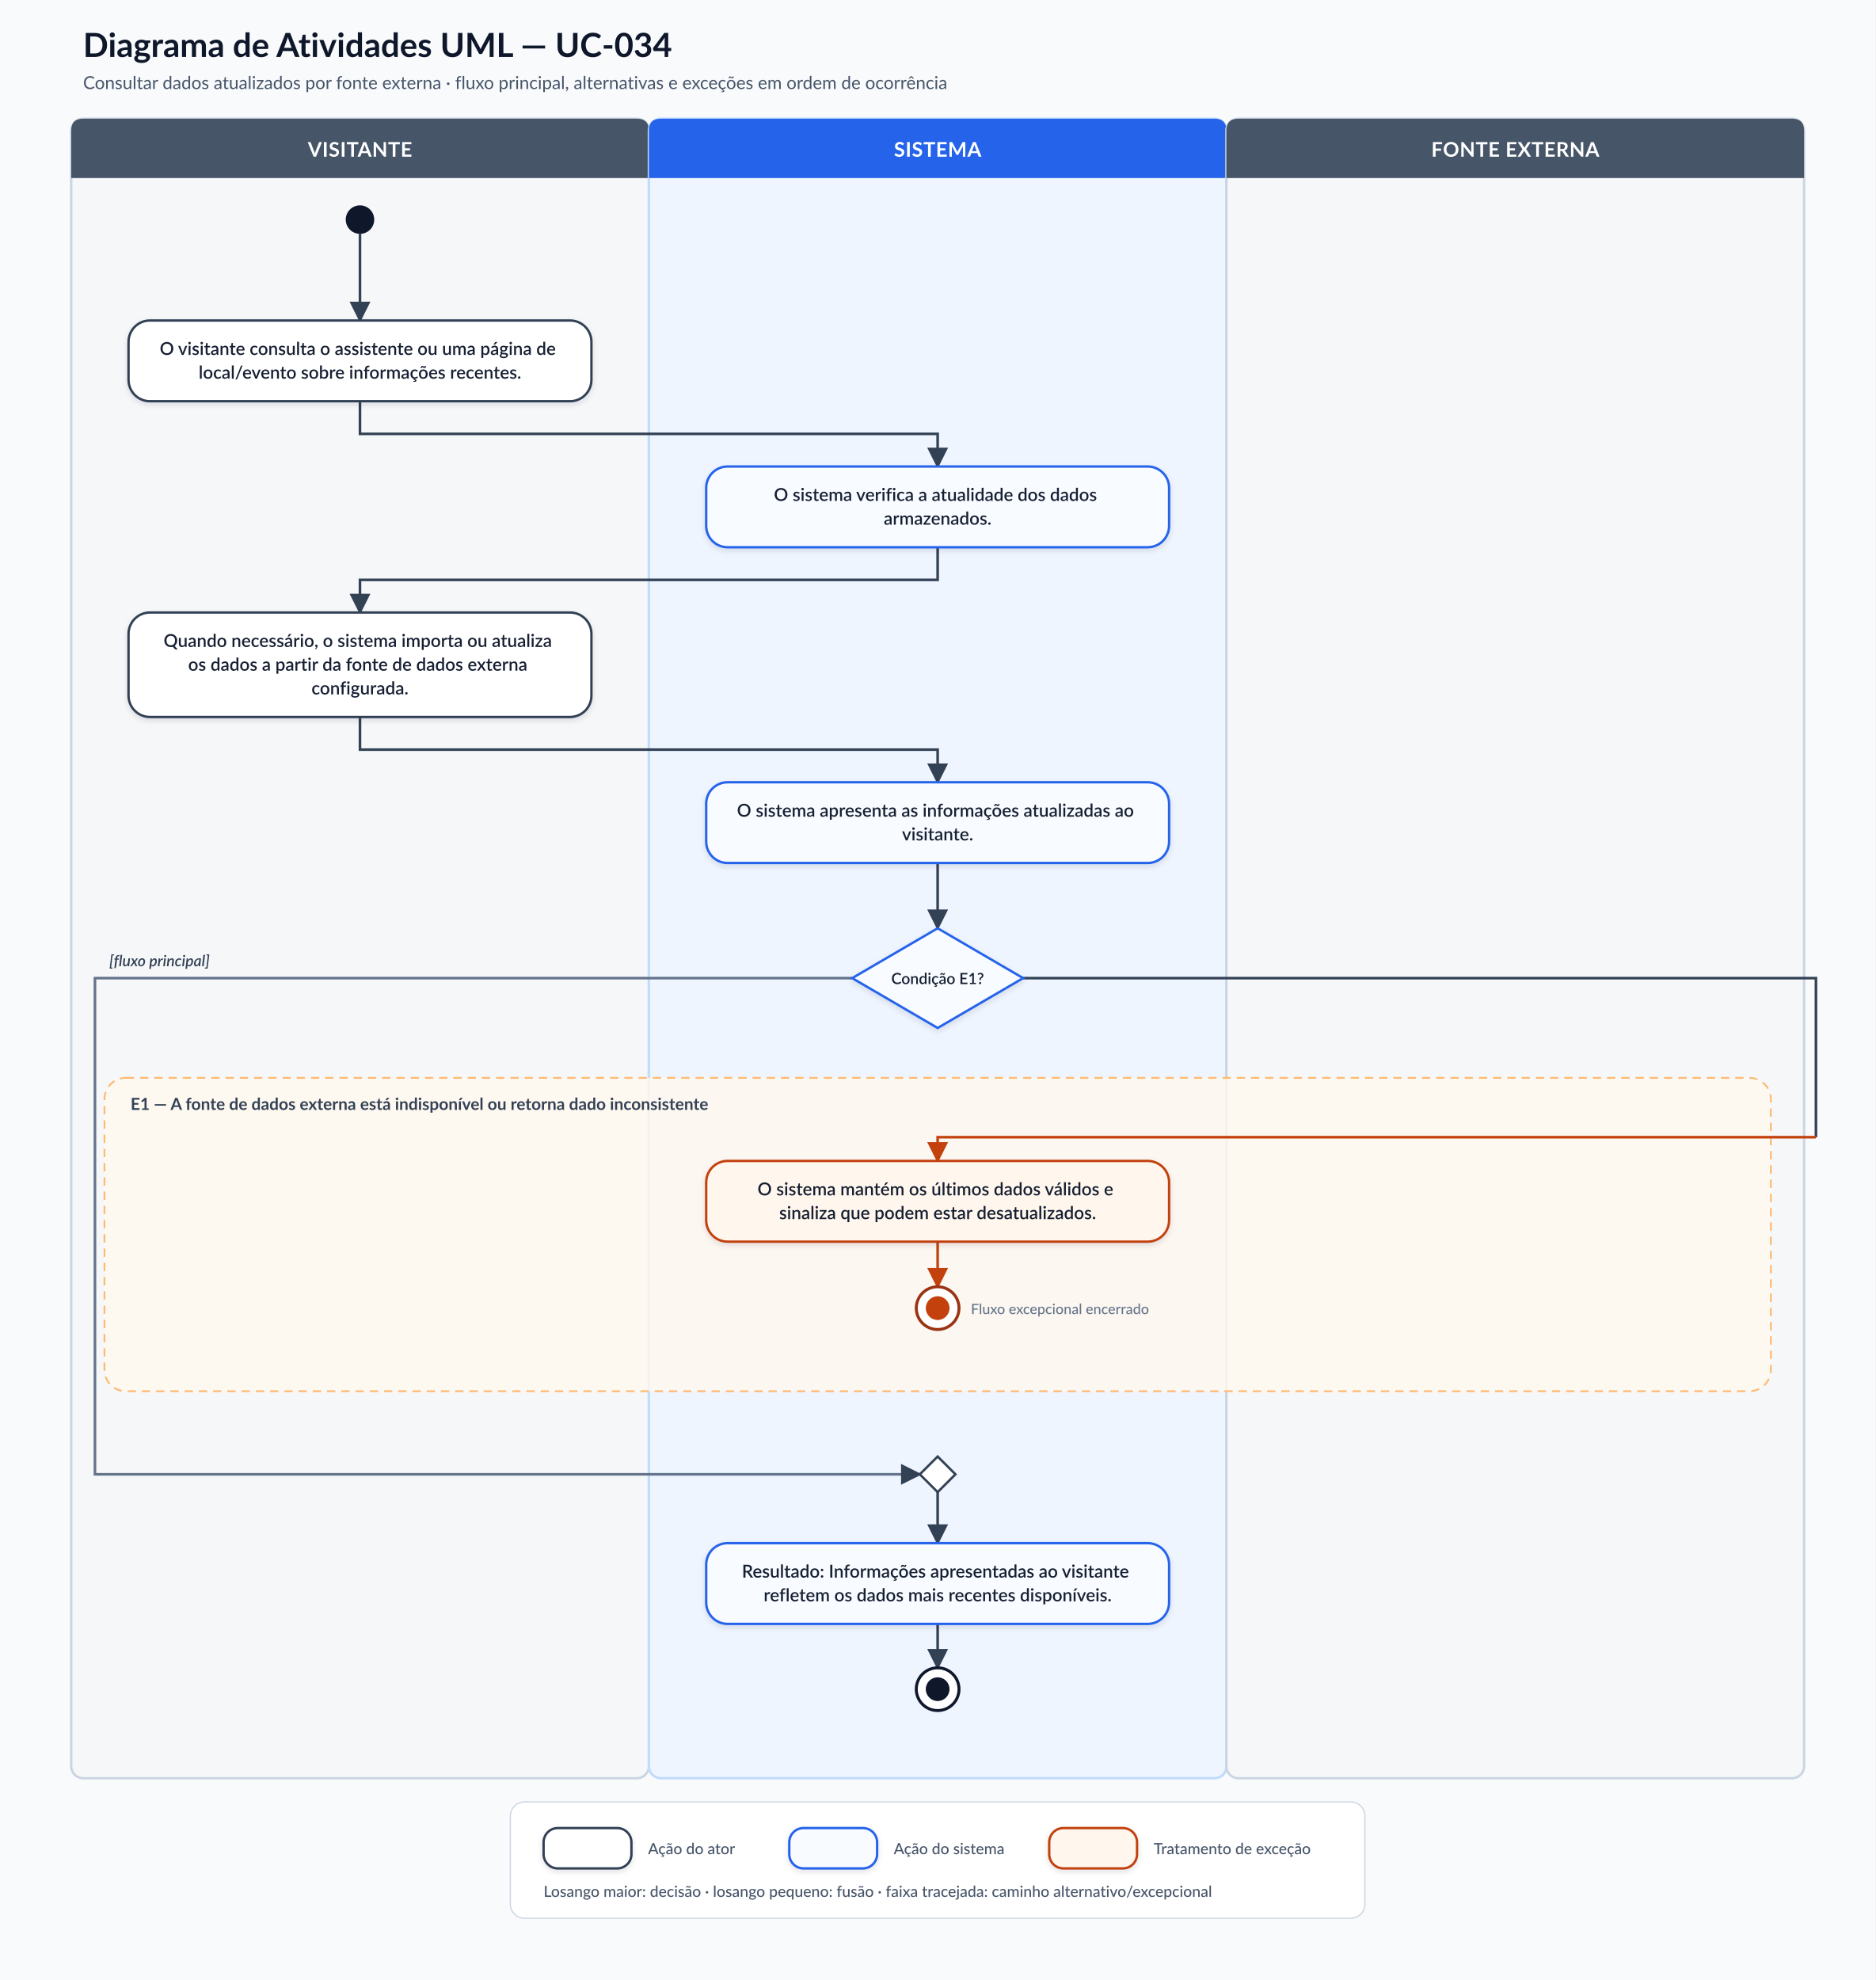
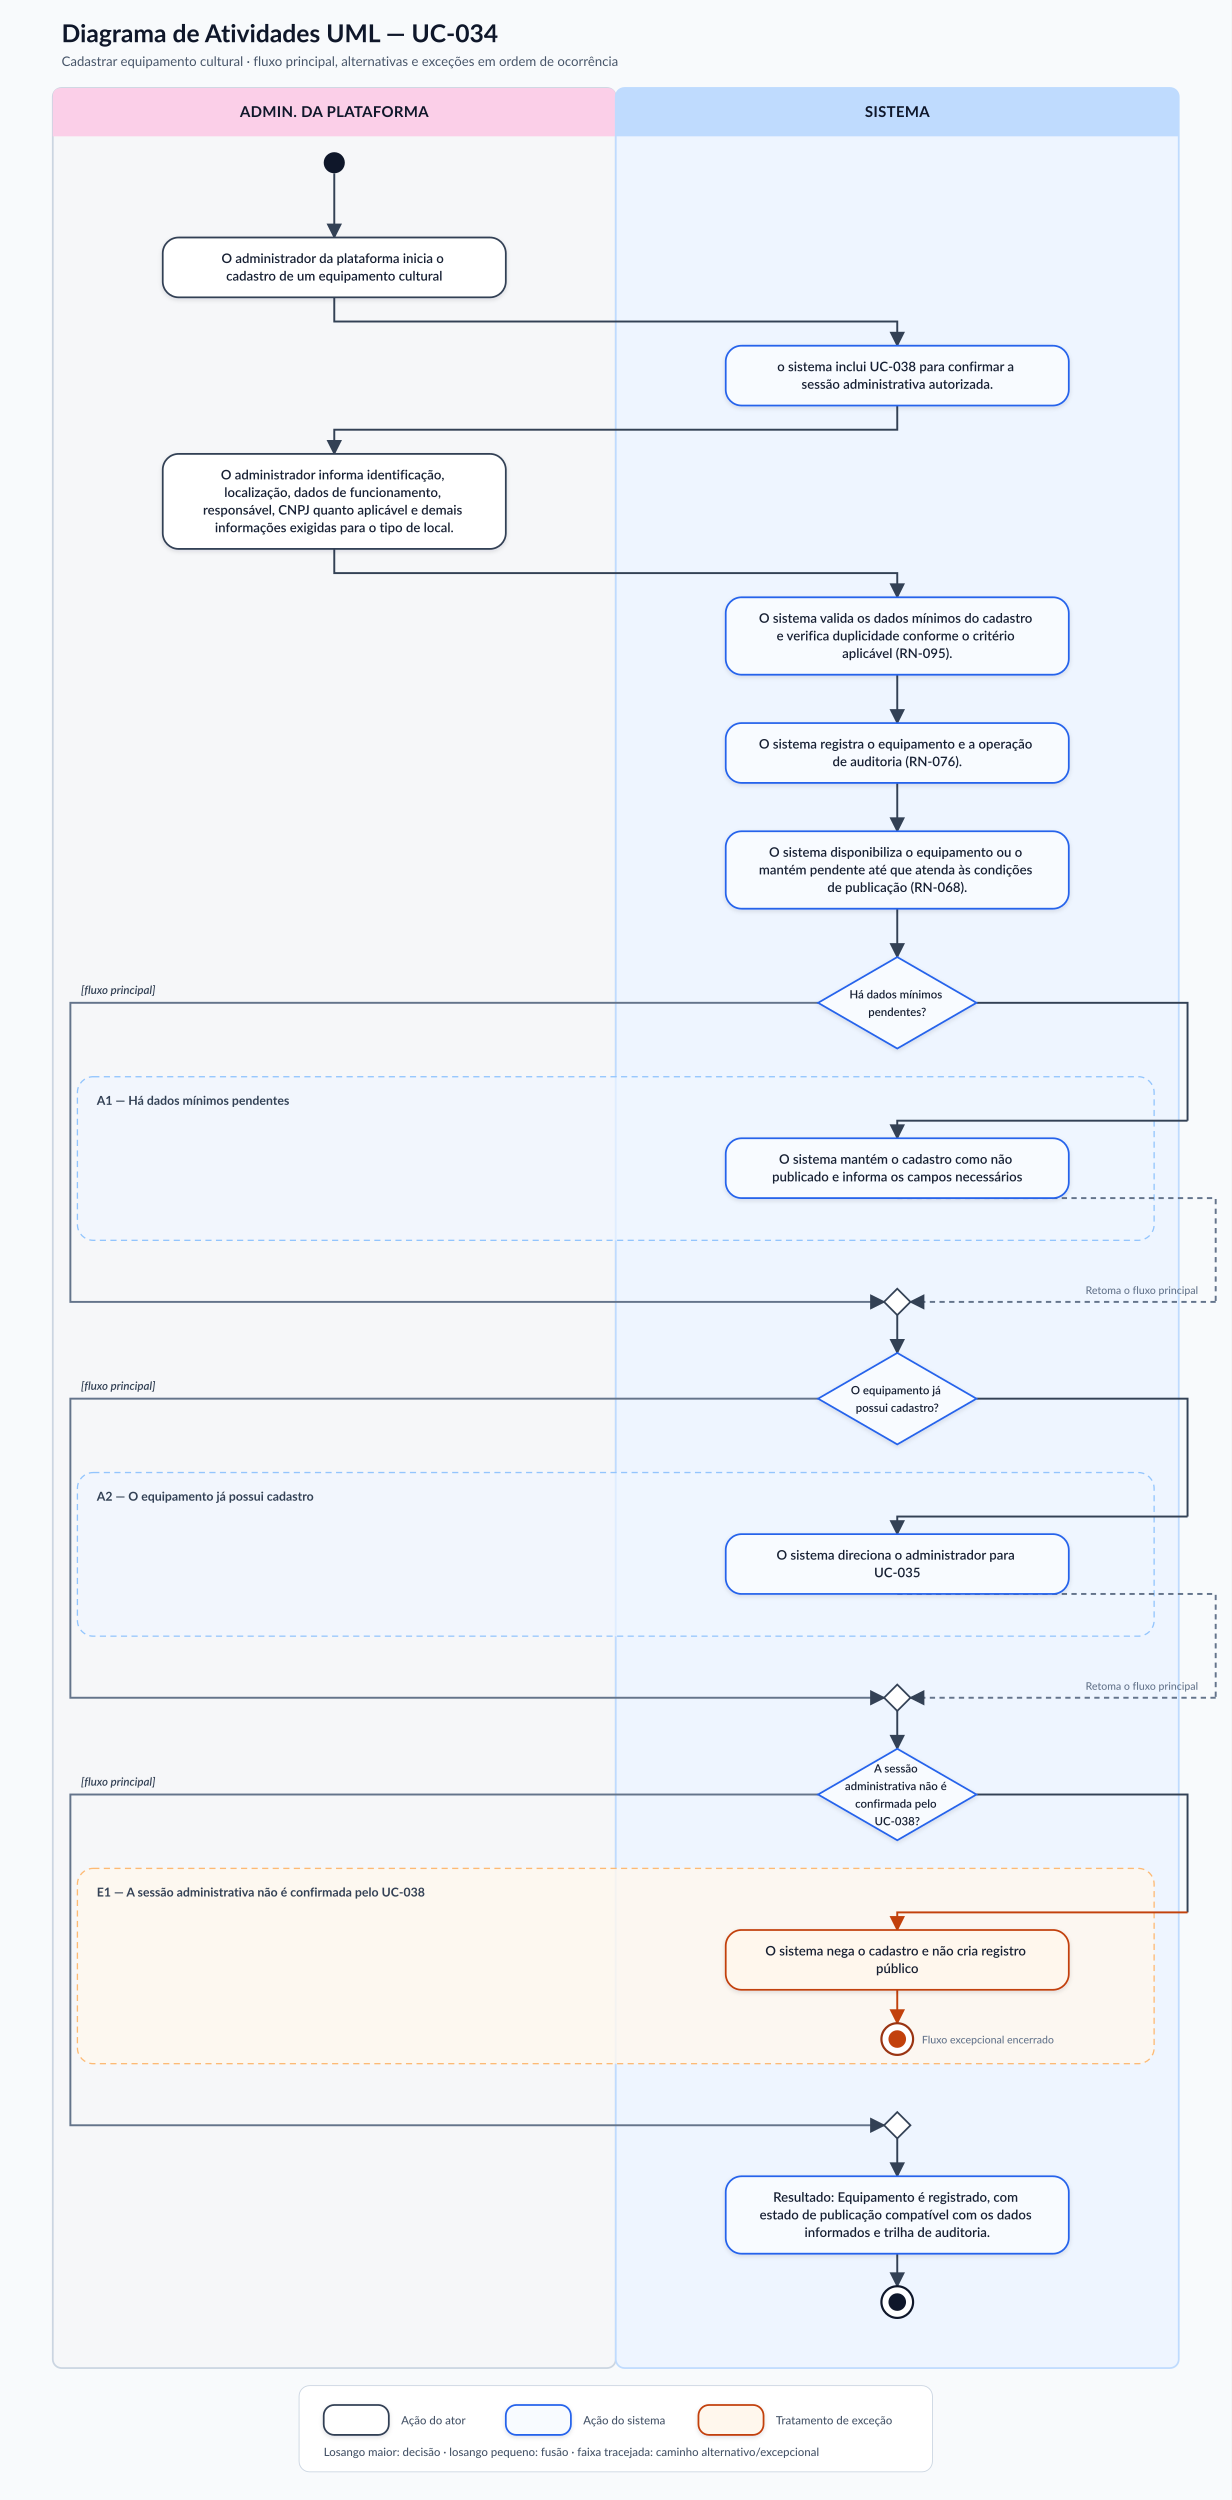
- <svg xmlns="http://www.w3.org/2000/svg" width="1580" height="1668.0" viewBox="0 0 1580 1668.0" role="img" aria-labelledby="title desc">
+ <svg xmlns="http://www.w3.org/2000/svg" width="1400.0" height="2842.0" viewBox="0 0 1400.0 2842.0" role="img" aria-labelledby="title desc">
  <defs>
    <marker id="arrow" viewBox="0 0 10 10" refX="9" refY="5" markerWidth="8" markerHeight="8" orient="auto-start-reverse">
      <path d="M0 0 L10 5 L0 10 z" fill="#334155" />
    </marker>
    <marker id="error-arrow" viewBox="0 0 10 10" refX="9" refY="5" markerWidth="8" markerHeight="8" orient="auto-start-reverse">
      <path d="M0 0 L10 5 L0 10 z" fill="#c2410c" />
    </marker>
    <filter id="shadow" x="-15%" y="-20%" width="130%" height="150%">
      <feDropShadow dx="0" dy="2" stdDeviation="2.5" flood-color="#0f172a" flood-opacity="0.12" />
    </filter>
    <style>
      .title { font: 700 28px "Lato", "DejaVu Sans", sans-serif; fill: #0f172a; }
      .subtitle { font: 400 15px "Lato", "DejaVu Sans", sans-serif; fill: #475569; }
-       .lane-title { font: 700 17px "Lato", "DejaVu Sans", sans-serif; fill: #fff; letter-spacing: .35px; text-anchor: middle; }
+       .lane-title { font: 700 17px "Lato", "DejaVu Sans", sans-serif; fill: #0f172a; letter-spacing: .35px; text-anchor: middle; }
      .node { fill: #fff; stroke: #334155; stroke-width: 2; filter: url(#shadow); }
      .system-node { fill: #f8fbff; stroke: #2563eb; }
      .exception-node { fill: #fff7ed; stroke: #c2410c; }
      .decision { filter: url(#shadow); }
      .merge { fill: #fff; stroke: #334155; stroke-width: 2; }
      .text { font: 600 15px "Lato", "DejaVu Sans", sans-serif; fill: #172033; }
      .small { font: 600 13px "Lato", "DejaVu Sans", sans-serif; fill: #172033; }
      .guard { font: italic 600 13px "Lato", "DejaVu Sans", sans-serif; fill: #334155; }
      .branch-code { font: 700 14px "Lato", "DejaVu Sans", sans-serif; fill: #334155; }
      .result-label { font: 500 12px "Lato", "DejaVu Sans", sans-serif; fill: #64748b; }
      .flow, .main-flow, .error-flow, .return-flow, .branch-bus { fill: none; stroke: #334155; stroke-width: 2.2; marker-end: url(#arrow); }
      .main-flow { stroke: #64748b; }
      .error-flow { stroke: #c2410c; marker-end: url(#error-arrow); }
      .return-flow { stroke: #64748b; stroke-dasharray: 6 5; }
      .branch-bus.no-arrow, .return-flow.no-arrow { marker-end: none; }
      .alternative-band { fill: #eff6ff; fill-opacity: .66; stroke: #93c5fd; stroke-width: 1.5; stroke-dasharray: 7 5; }
      .exception-band { fill: #fff7ed; fill-opacity: .82; stroke: #fdba74; stroke-width: 1.5; stroke-dasharray: 7 5; }
      .legend { font: 500 13px "Lato", "DejaVu Sans", sans-serif; fill: #475569; }
    </style>
  </defs>
-   <rect width="1580" height="1668.0" fill="#f8fafc" />
+   <rect width="1400.0" height="2842.0" fill="#f8fafc" />
  <text class="title" x="70" y="48">Diagrama de Atividades UML — UC-034</text>
-   <text class="subtitle" x="70" y="75">Consultar dados atualizados por fonte externa · fluxo principal, alternativas e exceções em ordem de ocorrência</text>
-   <rect x="60.0" y="100" width="486.7" height="1398.0" rx="10" fill="#f6f7f9" stroke="#cbd5e1" stroke-width="2" />
-   <path d="M70.0 100 H536.7 Q546.7 100 546.7 110 V150 H60.0 V110 Q60.0 100 70.0 100 Z" fill="#475569" />
-   <text class="lane-title" x="303.3" y="132">VISITANTE</text>
-   <rect x="546.7" y="100" width="486.7" height="1398.0" rx="10" fill="#eef5ff" stroke="#bfdbfe" stroke-width="2" />
-   <path d="M556.7 100 H1023.3 Q1033.3 100 1033.3 110 V150 H546.7 V110 Q546.7 100 556.7 100 Z" fill="#2563eb" />
-   <text class="lane-title" x="790.0" y="132">SISTEMA</text>
-   <rect x="1033.3" y="100" width="486.7" height="1398.0" rx="10" fill="#f6f7f9" stroke="#cbd5e1" stroke-width="2" />
-   <path d="M1043.3 100 H1510.0 Q1520.0 100 1520.0 110 V150 H1033.3 V110 Q1033.3 100 1043.3 100 Z" fill="#475569" />
-   <text class="lane-title" x="1276.7" y="132">FONTE EXTERNA</text>
-   <rect class="exception-band" x="88" y="908.0" width="1404.0" height="264.0" rx="18" />
-   <path class="flow" d="M303.3 197.0 V270.0" />
-   <path class="flow" d="M303.3 338.0 V365.5 H790.0 V393.0" />
-   <path class="flow" d="M790.0 461.0 V488.5 H303.3 V516.0" />
-   <path class="flow" d="M303.3 604.0 V631.5 H790.0 V659.0" />
-   <path class="flow" d="M790.0 727.0 V782.0" />
-   <path class="main-flow" d="M718.0 824.0 H80.0 V1242.0 H775.0" />
-   <path class="branch-bus no-arrow" d="M862.0 824.0 H1530.0 V958.0" />
-   <path class="error-flow" d="M1530.0 958.0 H790.0 V978.0" />
-   <path class="error-flow" d="M790.0 1046.0 V1084.0" />
-   <path class="flow" d="M790.0 1257.0 V1300.0" />
-   <path class="flow" d="M790.0 1368.0 V1405.0" />
-   <circle cx="303.3" cy="185" r="12" fill="#0f172a" />
-   <rect class="node" x="108.3" y="270.0" width="390.0" height="68.0" rx="18" />
-   <text class="text" x="303.3" y="299.0" text-anchor="middle">
-     <tspan x="303.3" y="299.0">O visitante consulta o assistente ou uma página de</tspan>
-     <tspan x="303.3" y="319.0">local/evento sobre informações recentes.</tspan>
+   <text class="subtitle" x="70" y="75">Cadastrar equipamento cultural · fluxo principal, alternativas e exceções em ordem de ocorrência</text>
+   <rect x="60.0" y="100" width="640.0" height="2592.0" rx="10" fill="#f6f7f9" stroke="#cbd5e1" stroke-width="2" />
+   <path d="M70.0 100 H690.0 Q700.0 100 700.0 110 V155 H60.0 V110 Q60.0 100 70.0 100 Z" fill="#FBCFE8" />
+   <text class="lane-title" x="380.0" y="133.0" text-anchor="middle">
+     <tspan x="380.0" y="133.0">ADMIN. DA PLATAFORMA</tspan>
  </text>
-   <rect class="node system-node" x="595.0" y="393.0" width="390.0" height="68.0" rx="18" />
-   <text class="text" x="790.0" y="422.0" text-anchor="middle">
-     <tspan x="790.0" y="422.0">O sistema verifica a atualidade dos dados</tspan>
-     <tspan x="790.0" y="442.0">armazenados.</tspan>
+   <rect x="700.0" y="100" width="640.0" height="2592.0" rx="10" fill="#eef5ff" stroke="#bfdbfe" stroke-width="2" />
+   <path d="M710.0 100 H1330.0 Q1340.0 100 1340.0 110 V155 H700.0 V110 Q700.0 100 710.0 100 Z" fill="#BFDBFE" />
+   <text class="lane-title" x="1020.0" y="133.0" text-anchor="middle">
+     <tspan x="1020.0" y="133.0">SISTEMA</tspan>
  </text>
-   <rect class="node" x="108.3" y="516.0" width="390.0" height="88.0" rx="18" />
-   <text class="text" x="303.3" y="545.0" text-anchor="middle">
-     <tspan x="303.3" y="545.0">Quando necessário, o sistema importa ou atualiza</tspan>
-     <tspan x="303.3" y="565.0">os dados a partir da fonte de dados externa</tspan>
-     <tspan x="303.3" y="585.0">configurada.</tspan>
+   <rect class="alternative-band" x="88" y="1224.0" width="1224.0" height="186.0" rx="18" />
+   <rect class="alternative-band" x="88" y="1674.0" width="1224.0" height="186.0" rx="18" />
+   <rect class="exception-band" x="88" y="2124.0" width="1224.0" height="222.0" rx="18" />
+   <path class="flow" d="M380.0 197.0 V270.0" />
+   <path class="flow" d="M380.0 338.0 V365.5 H1020.0 V393.0" />
+   <path class="flow" d="M1020.0 461.0 V488.5 H380.0 V516.0" />
+   <path class="flow" d="M380.0 624.0 V651.5 H1020.0 V679.0" />
+   <path class="flow" d="M1020.0 767.0 V822.0" />
+   <path class="flow" d="M1020.0 890.0 V945.0" />
+   <path class="flow" d="M1020.0 1033.0 V1088.0" />
+   <path class="branch-bus no-arrow" d="M1110.0 1140.0 H1350.0 V1274.0" />
+   <path class="flow" d="M1350.0 1274.0 H1020.0 V1294.0" />
+   <path class="main-flow" d="M930.0 1140.0 H80.0 V1480.0 H1005.0" />
+   <path class="return-flow no-arrow" d="M1020.0 1362.0 H1382.0 V1480.0" />
+   <path class="return-flow" d="M1382.0 1480.0 H1035.0" />
+   <path class="flow" d="M1020.0 1495.0 V1538.0" />
+   <path class="branch-bus no-arrow" d="M1110.0 1590.0 H1350.0 V1724.0" />
+   <path class="flow" d="M1350.0 1724.0 H1020.0 V1744.0" />
+   <path class="main-flow" d="M930.0 1590.0 H80.0 V1930.0 H1005.0" />
+   <path class="return-flow no-arrow" d="M1020.0 1812.0 H1382.0 V1930.0" />
+   <path class="return-flow" d="M1382.0 1930.0 H1035.0" />
+   <path class="flow" d="M1020.0 1945.0 V1988.0" />
+   <path class="branch-bus no-arrow" d="M1110.0 2040.0 H1350.0 V2174.0" />
+   <path class="error-flow" d="M1350.0 2174.0 H1020.0 V2194.0" />
+   <path class="main-flow" d="M930.0 2040.0 H80.0 V2416.0 H1005.0" />
+   <path class="error-flow" d="M1020.0 2262.0 V2300.0" />
+   <path class="flow" d="M1020.0 2431.0 V2474.0" />
+   <path class="flow" d="M1020.0 2562.0 V2599.0" />
+   <circle cx="380.0" cy="185" r="12" fill="#0f172a" />
+   <rect class="node" x="185.0" y="270.0" width="390.0" height="68.0" rx="18" />
+   <text class="text" x="380.0" y="299.0" text-anchor="middle">
+     <tspan x="380.0" y="299.0">O administrador da plataforma inicia o</tspan>
+     <tspan x="380.0" y="319.0">cadastro de um equipamento cultural</tspan>
  </text>
-   <rect class="node system-node" x="595.0" y="659.0" width="390.0" height="68.0" rx="18" />
-   <text class="text" x="790.0" y="688.0" text-anchor="middle">
-     <tspan x="790.0" y="688.0">O sistema apresenta as informações atualizadas ao</tspan>
-     <tspan x="790.0" y="708.0">visitante.</tspan>
+   <rect class="node system-node" x="825.0" y="393.0" width="390.0" height="68.0" rx="18" />
+   <text class="text" x="1020.0" y="422.0" text-anchor="middle">
+     <tspan x="1020.0" y="422.0">o sistema inclui UC-038 para confirmar a</tspan>
+     <tspan x="1020.0" y="442.0">sessão administrativa autorizada.</tspan>
  </text>
-   <polygon class="node system-node decision" points="790.0,782.0 862.0,824.0 790.0,866.0 718.0,824.0" />
-   <text class="small" x="790.0" y="829.0" text-anchor="middle">
-     <tspan x="790.0" y="829.0">Condição E1?</tspan>
+   <rect class="node" x="185.0" y="516.0" width="390.0" height="108.0" rx="18" />
+   <text class="text" x="380.0" y="545.0" text-anchor="middle">
+     <tspan x="380.0" y="545.0">O administrador informa identificação,</tspan>
+     <tspan x="380.0" y="565.0">localização, dados de funcionamento,</tspan>
+     <tspan x="380.0" y="585.0">responsável, CNPJ quanto aplicável e demais</tspan>
+     <tspan x="380.0" y="605.0">informações exigidas para o tipo de local.</tspan>
  </text>
-   <rect class="node exception-node" x="595.0" y="978.0" width="390.0" height="68.0" rx="18" />
-   <text class="text" x="790.0" y="1007.0" text-anchor="middle">
-     <tspan x="790.0" y="1007.0">O sistema mantém os últimos dados válidos e</tspan>
-     <tspan x="790.0" y="1027.0">sinaliza que podem estar desatualizados.</tspan>
+   <rect class="node system-node" x="825.0" y="679.0" width="390.0" height="88.0" rx="18" />
+   <text class="text" x="1020.0" y="708.0" text-anchor="middle">
+     <tspan x="1020.0" y="708.0">O sistema valida os dados mínimos do cadastro</tspan>
+     <tspan x="1020.0" y="728.0">e verifica duplicidade conforme o critério</tspan>
+     <tspan x="1020.0" y="748.0">aplicável (RN-095).</tspan>
  </text>
-   <circle cx="790.0" cy="1102.0" r="18" fill="#fff" stroke="#9a3412" stroke-width="2.5" />
-   <circle cx="790.0" cy="1102.0" r="10" fill="#c2410c" />
-   <polygon class="merge" points="790.0,1227.0 805.0,1242.0 790.0,1257.0 775.0,1242.0" />
-   <rect class="node system-node" x="595.0" y="1300.0" width="390.0" height="68.0" rx="18" />
-   <text class="text" x="790.0" y="1329.0" text-anchor="middle">
-     <tspan x="790.0" y="1329.0">Resultado: Informações apresentadas ao visitante</tspan>
-     <tspan x="790.0" y="1349.0">refletem os dados mais recentes disponíveis.</tspan>
+   <rect class="node system-node" x="825.0" y="822.0" width="390.0" height="68.0" rx="18" />
+   <text class="text" x="1020.0" y="851.0" text-anchor="middle">
+     <tspan x="1020.0" y="851.0">O sistema registra o equipamento e a operação</tspan>
+     <tspan x="1020.0" y="871.0">de auditoria (RN-076).</tspan>
  </text>
-   <circle cx="790.0" cy="1423.0" r="18" fill="#fff" stroke="#0f172a" stroke-width="2.5" />
-   <circle cx="790.0" cy="1423.0" r="10" fill="#0f172a" />
-   <text class="branch-code" x="110" y="935.0">
-     <tspan x="110" y="935.0">E1 — A fonte de dados externa está indisponível ou retorna dado inconsistente</tspan>
+   <rect class="node system-node" x="825.0" y="945.0" width="390.0" height="88.0" rx="18" />
+   <text class="text" x="1020.0" y="974.0" text-anchor="middle">
+     <tspan x="1020.0" y="974.0">O sistema disponibiliza o equipamento ou o</tspan>
+     <tspan x="1020.0" y="994.0">mantém pendente até que atenda às condições</tspan>
+     <tspan x="1020.0" y="1014.0">de publicação (RN-068).</tspan>
  </text>
-   <text class="guard" x="92" y="814.0">[fluxo principal]</text>
-   <text class="result-label" x="818.0" y="1107.0">Fluxo excepcional encerrado</text>
-   <g transform="translate(430.0 1518.0)">
+   <polygon class="node system-node decision" points="1020.0,1088.0 1110.0,1140.0 1020.0,1192.0 930.0,1140.0" />
+   <text class="small" x="1020.0" y="1135.0" text-anchor="middle">
+     <tspan x="1020.0" y="1135.0">Há dados mínimos</tspan>
+     <tspan x="1020.0" y="1155.0">pendentes?</tspan>
+   </text>
+   <rect class="node system-node" x="825.0" y="1294.0" width="390.0" height="68.0" rx="18" />
+   <text class="text" x="1020.0" y="1323.0" text-anchor="middle">
+     <tspan x="1020.0" y="1323.0">O sistema mantém o cadastro como não</tspan>
+     <tspan x="1020.0" y="1343.0">publicado e informa os campos necessários</tspan>
+   </text>
+   <polygon class="merge" points="1020.0,1465.0 1035.0,1480.0 1020.0,1495.0 1005.0,1480.0" />
+   <polygon class="node system-node decision" points="1020.0,1538.0 1110.0,1590.0 1020.0,1642.0 930.0,1590.0" />
+   <text class="small" x="1020.0" y="1585.0" text-anchor="middle">
+     <tspan x="1020.0" y="1585.0">O equipamento já</tspan>
+     <tspan x="1020.0" y="1605.0">possui cadastro?</tspan>
+   </text>
+   <rect class="node system-node" x="825.0" y="1744.0" width="390.0" height="68.0" rx="18" />
+   <text class="text" x="1020.0" y="1773.0" text-anchor="middle">
+     <tspan x="1020.0" y="1773.0">O sistema direciona o administrador para</tspan>
+     <tspan x="1020.0" y="1793.0">UC-035</tspan>
+   </text>
+   <polygon class="merge" points="1020.0,1915.0 1035.0,1930.0 1020.0,1945.0 1005.0,1930.0" />
+   <polygon class="node system-node decision" points="1020.0,1988.0 1110.0,2040.0 1020.0,2092.0 930.0,2040.0" />
+   <text class="small" x="1020.0" y="2015.0" text-anchor="middle">
+     <tspan x="1020.0" y="2015.0">A sessão</tspan>
+     <tspan x="1020.0" y="2035.0">administrativa não é</tspan>
+     <tspan x="1020.0" y="2055.0">confirmada pelo</tspan>
+     <tspan x="1020.0" y="2075.0">UC-038?</tspan>
+   </text>
+   <rect class="node exception-node" x="825.0" y="2194.0" width="390.0" height="68.0" rx="18" />
+   <text class="text" x="1020.0" y="2223.0" text-anchor="middle">
+     <tspan x="1020.0" y="2223.0">O sistema nega o cadastro e não cria registro</tspan>
+     <tspan x="1020.0" y="2243.0">público</tspan>
+   </text>
+   <circle cx="1020.0" cy="2318.0" r="18" fill="#fff" stroke="#9a3412" stroke-width="2.5" />
+   <circle cx="1020.0" cy="2318.0" r="10" fill="#c2410c" />
+   <polygon class="merge" points="1020.0,2401.0 1035.0,2416.0 1020.0,2431.0 1005.0,2416.0" />
+   <rect class="node system-node" x="825.0" y="2474.0" width="390.0" height="88.0" rx="18" />
+   <text class="text" x="1020.0" y="2503.0" text-anchor="middle">
+     <tspan x="1020.0" y="2503.0">Resultado: Equipamento é registrado, com</tspan>
+     <tspan x="1020.0" y="2523.0">estado de publicação compatível com os dados</tspan>
+     <tspan x="1020.0" y="2543.0">informados e trilha de auditoria.</tspan>
+   </text>
+   <circle cx="1020.0" cy="2617.0" r="18" fill="#fff" stroke="#0f172a" stroke-width="2.5" />
+   <circle cx="1020.0" cy="2617.0" r="10" fill="#0f172a" />
+   <text class="result-label" x="1362.0" y="1471.0" text-anchor="end">Retoma o fluxo principal</text>
+   <text class="branch-code" x="110.0" y="1256.0" text-anchor="start">
+     <tspan x="110.0" y="1256.0">A1 — Há dados mínimos pendentes</tspan>
+   </text>
+   <text class="guard" x="92" y="1130.0">[fluxo principal]</text>
+   <text class="result-label" x="1362.0" y="1921.0" text-anchor="end">Retoma o fluxo principal</text>
+   <text class="branch-code" x="110.0" y="1706.0" text-anchor="start">
+     <tspan x="110.0" y="1706.0">A2 — O equipamento já possui cadastro</tspan>
+   </text>
+   <text class="guard" x="92" y="1580.0">[fluxo principal]</text>
+   <text class="result-label" x="1048.0" y="2323.0">Fluxo excepcional encerrado</text>
+   <text class="branch-code" x="110.0" y="2156.0" text-anchor="start">
+     <tspan x="110.0" y="2156.0">E1 — A sessão administrativa não é confirmada pelo UC-038</tspan>
+   </text>
+   <text class="guard" x="92" y="2030.0">[fluxo principal]</text>
+   <g transform="translate(340.0 2712.0)">
    <rect x="0" y="0" width="720" height="98" rx="12" fill="#fff" stroke="#cbd5e1" />
    <rect class="node" x="28" y="22" width="74" height="34" rx="12" />
    <text class="legend" x="116" y="44">Ação do ator</text>
    <rect class="node system-node" x="235" y="22" width="74" height="34" rx="12" />
    <text class="legend" x="323" y="44">Ação do sistema</text>
    <rect class="node exception-node" x="454" y="22" width="74" height="34" rx="12" />
    <text class="legend" x="542" y="44">Tratamento de exceção</text>
    <text class="legend" x="28" y="80">Losango maior: decisão · losango pequeno: fusão · faixa tracejada: caminho alternativo/excepcional</text>
  </g>
</svg>
